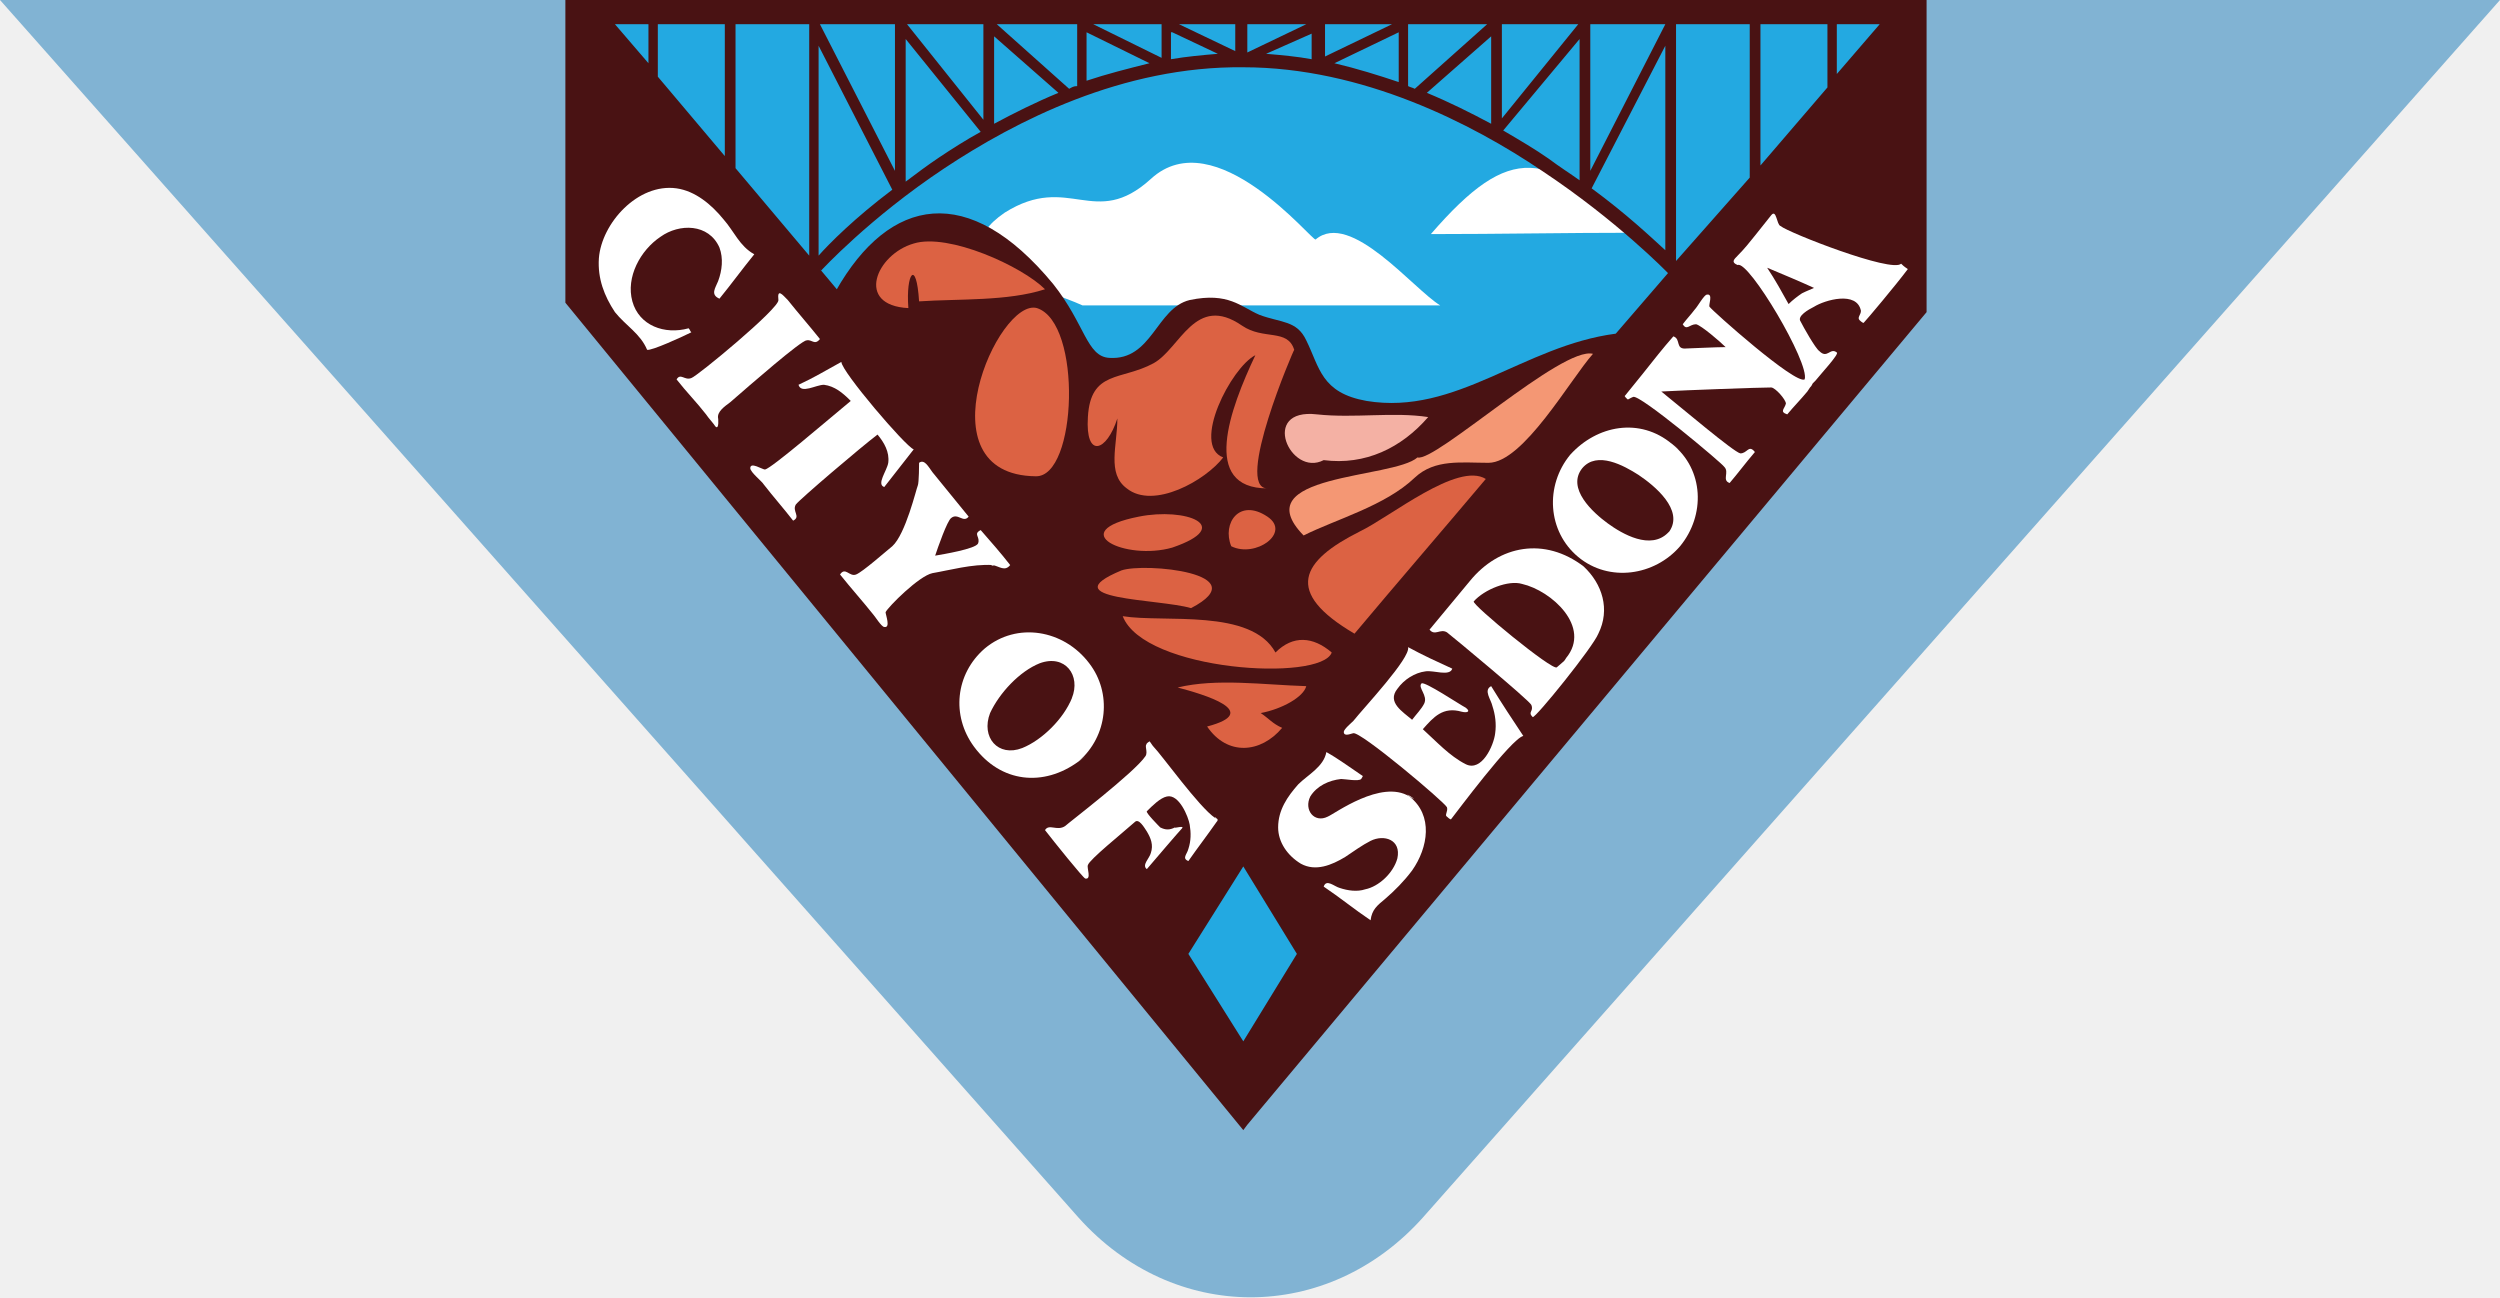
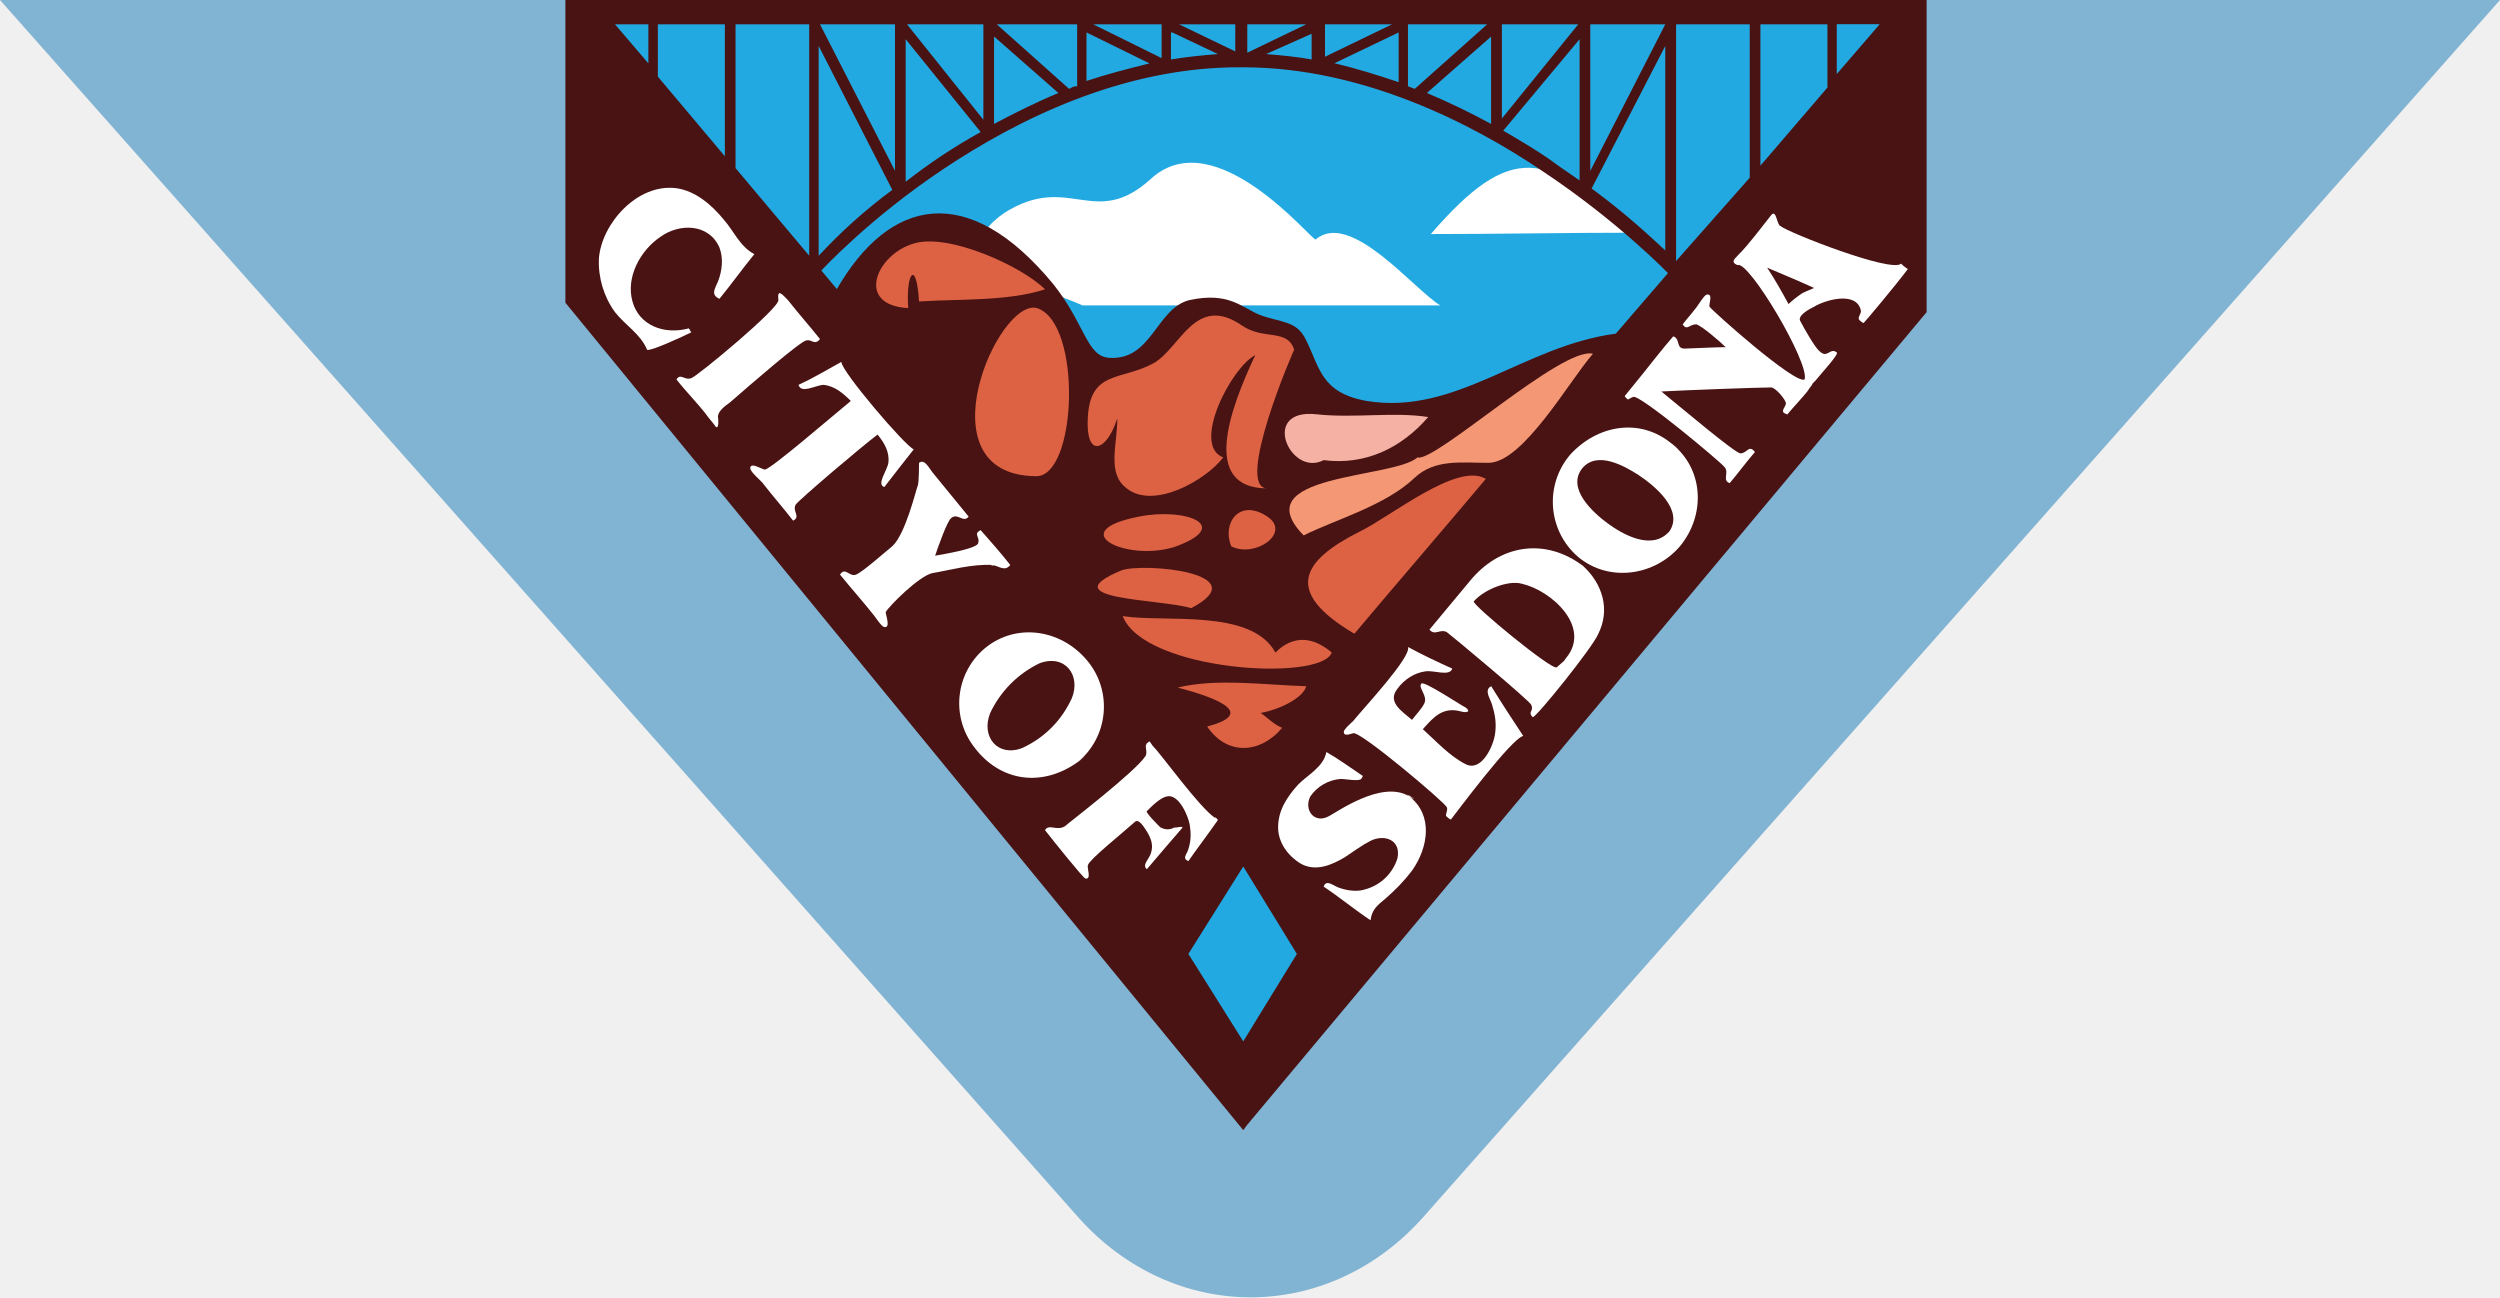
- <svg xmlns="http://www.w3.org/2000/svg" width="185" height="96" viewBox="0 0 185 96" fill="none">
-   <path d="M185 0H0L79.81 90.101C86.849 97.966 98.25 97.966 105.289 90.101L185 0Z" fill="#81B3D3" />
-   <path d="M42.83 0.697L92.004 58.84L140.882 1.095L42.83 0.697Z" fill="#23A9E1" />
-   <path d="M120.954 17.224C115.898 17.224 110.94 17.323 105.884 17.323C111.833 10.454 114.51 11.151 120.954 17.224Z" fill="white" />
-   <path d="M80.107 22.6C88.931 22.6 97.755 22.6 106.578 22.6C104.595 21.405 99.936 15.531 97.358 17.721C97.16 17.921 89.922 8.861 85.163 13.241C80.999 17.025 79.116 12.744 74.357 15.73C69.102 19.314 77.529 21.405 80.107 22.6Z" fill="white" />
-   <path d="M92.302 0H41.838V22.401L92.004 83.63L92.302 83.231L142.567 23.098V0H92.302ZM54.429 1.792H59.882V18.916L54.429 12.445V1.792ZM53.636 11.549L48.679 5.675V1.792H53.636V11.549ZM72.771 8.861L67.12 1.792H72.771V8.861ZM66.227 12.644L60.675 1.792H66.227V12.644ZM60.576 3.385L66.029 14.038C63.253 16.129 61.369 18.02 60.576 18.916V3.385ZM67.02 2.887L72.572 9.757C71.482 10.354 70.391 11.051 69.499 11.648C68.607 12.246 67.814 12.843 67.02 13.441V2.887ZM73.564 2.688L78.323 6.87C76.637 7.566 75.051 8.363 73.564 9.159V2.688ZM79.116 6.571L73.762 1.792H79.711V6.372C79.413 6.372 79.314 6.471 79.116 6.571ZM98.052 1.792H103.009L98.052 4.181V1.792ZM92.302 1.792H96.664L92.302 3.883V1.792ZM91.409 3.783L87.245 1.792H91.409V3.783ZM85.957 4.281L80.9 1.792H85.957V4.281ZM80.405 2.389L85.064 4.679C83.478 5.078 81.892 5.476 80.405 5.974V2.389ZM86.75 2.389L90.121 3.982C88.931 4.082 87.84 4.181 86.651 4.381V2.389H86.75ZM97.061 2.489V4.381C95.97 4.181 94.879 4.082 93.69 3.982L97.061 2.489ZM103.505 2.389V6.073C102.018 5.575 100.431 5.078 98.746 4.679L103.505 2.389ZM104.199 1.792H110.048L104.695 6.571C104.496 6.471 104.397 6.471 104.199 6.372V1.792ZM117.682 1.792H123.234L117.682 12.644V1.792ZM111.139 1.792H116.79L111.139 8.761V1.792ZM110.346 2.688V9.159C108.858 8.363 107.272 7.566 105.587 6.87L110.346 2.688ZM116.889 2.887V13.341C116.195 12.843 115.402 12.345 114.609 11.748C113.617 11.051 112.428 10.354 111.238 9.657L116.889 2.887ZM123.234 3.385V18.518C122.144 17.522 120.359 15.83 117.781 13.938L123.234 3.385ZM124.027 19.314V1.792H129.48V13.142L124.027 19.314C124.027 19.414 124.126 19.414 124.027 19.314ZM130.273 1.792H135.23V6.471L130.273 12.246V1.792ZM47.985 1.792V4.679L45.506 1.792H47.985ZM60.675 19.912L60.774 20.011C60.774 20.011 64.344 16.129 69.895 12.445C75.15 8.96 83.081 4.878 92.004 4.978C100.828 4.978 108.958 9.159 114.113 12.644C119.665 16.328 123.333 20.111 123.432 20.21L119.566 24.691C112.725 25.587 107.768 30.764 101.125 29.669C97.754 29.071 97.655 27.18 96.664 25.189C95.97 23.695 94.78 23.894 93.194 23.297C91.806 22.7 90.914 21.604 88.039 22.202C85.56 22.799 85.263 26.682 82.09 26.483C80.405 26.383 80.305 23.994 77.926 21.007C71.68 13.441 65.831 14.536 61.865 21.505L91.905 57.247L60.675 19.912ZM135.924 5.476V1.792H139.097L135.924 5.476Z" fill="#491213" />
-   <path d="M87.939 70.588L92.004 64.116L95.97 70.588L92.004 77.059L87.939 70.588Z" fill="#23A9E1" />
-   <path d="M64.938 32.158C65.434 32.755 65.831 33.452 65.731 34.248C65.632 34.846 64.839 35.841 65.434 36.04C66.128 35.144 66.921 34.149 67.615 33.253C67.02 33.054 62.261 27.478 62.261 26.781C61.171 27.379 60.179 27.976 59.089 28.474C59.287 29.171 60.378 28.474 60.973 28.474C61.766 28.573 62.361 29.071 62.956 29.669C61.27 31.062 57.106 34.647 56.61 34.746C56.412 34.746 55.52 34.149 55.52 34.647C55.52 34.945 56.412 35.642 56.511 35.841C57.205 36.737 57.998 37.633 58.692 38.529C59.287 38.231 58.593 37.833 58.891 37.335C59.188 36.937 63.749 33.054 64.938 32.158Z" fill="white" />
-   <path d="M59.684 25.189C60.08 25.089 60.279 25.587 60.675 25.089C59.882 24.093 59.089 23.197 58.296 22.202C57.899 21.803 57.503 21.306 57.602 22.202C57.701 22.799 51.554 27.877 51.157 27.976C50.662 28.175 50.364 27.578 50.067 28.076C50.761 28.972 51.554 29.768 52.248 30.664C52.446 30.963 52.744 31.262 52.942 31.56C53.239 31.859 53.14 30.863 53.14 30.963C53.041 30.465 53.636 30.067 54.033 29.768C55.52 28.474 59.287 25.189 59.684 25.189Z" fill="white" />
-   <path d="M50.959 24.293C49.175 24.79 47.291 24.093 46.795 22.301C46.3 20.509 47.39 18.518 48.877 17.522C50.265 16.527 52.446 16.527 53.239 18.319C53.537 19.115 53.438 20.011 53.14 20.808C52.942 21.306 52.545 21.803 53.239 22.102C54.132 21.007 54.925 19.912 55.817 18.817C54.727 18.219 54.33 17.124 53.537 16.228C52.645 15.133 51.455 14.137 50.067 13.938C47.192 13.54 44.515 16.527 44.317 19.115C44.218 20.609 44.713 21.903 45.506 23.098C46.3 24.093 47.39 24.691 47.886 25.885C48.183 25.985 50.563 24.89 51.157 24.591C51.058 24.492 51.058 24.392 50.959 24.293C50.959 24.293 50.265 24.492 50.959 24.293Z" fill="white" />
-   <path d="M89.922 60.532C88.733 59.736 85.957 55.853 85.362 55.255C85.263 55.156 85.163 54.957 85.064 54.857C85.064 54.857 84.767 55.056 84.866 55.056C84.668 55.156 84.965 55.654 84.767 55.952C83.974 57.147 79.017 60.93 78.818 61.129C78.224 61.528 77.629 60.93 77.331 61.428C78.025 62.324 80.107 64.913 80.305 65.012C80.801 65.112 80.405 64.216 80.504 64.017C80.603 63.618 83.081 61.627 83.974 60.831C84.271 60.532 84.668 61.229 84.866 61.528C85.163 62.025 85.362 62.523 85.163 63.121C85.064 63.519 84.469 64.017 84.866 64.315C85.461 63.618 87.245 61.528 87.444 61.328C87.741 61.03 86.849 61.328 86.948 61.229C86.551 61.428 86.254 61.428 85.857 61.229C85.758 61.129 84.767 60.134 84.866 60.034C85.263 59.636 85.857 59.039 86.353 58.939C87.245 58.74 87.939 60.432 88.039 61.03C88.138 61.627 88.138 62.224 87.939 62.822C87.84 63.22 87.444 63.519 87.939 63.718C88.633 62.722 89.327 61.826 90.021 60.831C90.22 60.632 90.021 60.532 89.922 60.532C90.121 60.532 89.823 60.432 89.922 60.532Z" fill="white" />
-   <path d="M79.81 56.35C81.991 54.459 82.288 51.273 80.603 49.083C78.719 46.594 75.249 45.996 72.87 47.988C70.689 49.879 70.391 52.965 72.077 55.255C74.059 57.944 77.232 58.242 79.81 56.35C79.711 56.45 80.999 55.455 79.81 56.35ZM79.314 51.671C78.719 53.165 77.133 54.758 75.646 55.355C73.861 56.052 72.572 54.559 73.266 52.766C73.96 51.273 75.448 49.68 76.935 49.083C78.818 48.386 80.008 49.979 79.314 51.671C79.413 51.472 78.918 52.567 79.314 51.671Z" fill="white" />
-   <path d="M73.465 41.815C73.96 41.914 74.357 42.313 74.754 41.815C74.059 40.919 73.266 40.023 72.572 39.226C71.978 39.525 72.572 39.724 72.374 40.222C72.176 40.62 69.796 41.018 69.201 41.118C69.4 40.521 70.094 38.529 70.391 38.33C70.887 37.932 71.284 38.729 71.68 38.231C70.788 37.136 69.895 36.041 69.003 34.945C68.706 34.547 68.408 33.95 68.012 34.248C68.012 34.248 68.012 35.742 67.913 35.941C67.814 36.14 67.02 39.525 66.029 40.421C65.533 40.819 63.848 42.313 63.352 42.512C62.856 42.711 62.559 41.914 62.162 42.512C62.956 43.507 63.848 44.503 64.641 45.499C64.74 45.598 65.236 46.395 65.434 46.395C65.93 46.494 65.533 45.499 65.533 45.3C65.731 44.901 68.012 42.611 69.003 42.412C70.193 42.213 71.978 41.715 73.465 41.815C73.068 41.815 73.762 41.914 73.465 41.815Z" fill="white" />
-   <path d="M67.219 22.799C63.253 22.6 64.839 18.817 67.615 18.02C70.193 17.224 75.646 19.713 77.331 21.405C74.555 22.301 70.986 22.102 68.012 22.301C67.814 19.115 67.02 20.21 67.219 22.799Z" fill="#DC6243" />
-   <path d="M76.637 35.244C68.111 35.144 73.861 22.003 76.736 22.799C80.107 23.894 79.711 35.343 76.637 35.244Z" fill="#DC6243" />
-   <path d="M82.685 30.963C81.892 33.452 80.305 33.95 80.504 30.863C80.702 27.379 82.982 28.175 85.362 26.881C87.344 25.786 88.435 21.704 91.905 24.093C93.491 25.189 95.276 24.293 95.772 25.885C95.772 25.786 91.31 36.14 93.789 36.14C88.832 36.14 91.013 30.266 92.897 26.284C91.112 27.18 88.138 32.954 90.517 33.85C89.228 35.543 85.362 37.733 83.379 36.14C81.892 35.045 82.685 32.954 82.685 30.963Z" fill="#DC6243" />
-   <path d="M86.75 40.521C83.28 41.516 78.719 39.326 84.271 38.231C87.741 37.534 91.409 38.928 86.75 40.521C86.65 40.521 86.849 40.521 86.75 40.521Z" fill="#DC6243" />
-   <path d="M91.112 40.421C90.418 38.728 91.707 36.837 93.789 38.231C95.573 39.425 92.897 41.317 91.112 40.421Z" fill="#DC6243" />
-   <path d="M88.138 45.001C85.758 44.304 77.728 44.403 82.982 42.213C84.668 41.616 93.095 42.412 88.138 45.001Z" fill="#DC6243" />
-   <path d="M98.548 48.286C97.16 47.092 95.672 46.992 94.384 48.286C92.599 45.001 86.155 46.096 83.081 45.598C84.668 49.68 97.754 50.477 98.548 48.286Z" fill="#DC6243" />
-   <path d="M96.664 50.775C93.491 50.676 90.021 50.178 87.146 50.875C89.03 51.373 93.491 52.667 89.327 53.762C90.815 55.952 93.293 55.753 94.879 53.861C94.185 53.563 93.888 53.165 93.293 52.766C94.879 52.468 96.466 51.572 96.664 50.775Z" fill="#DC6243" />
-   <path d="M100.233 46.892C94.978 43.806 96.267 41.516 100.63 39.326C102.91 38.231 107.867 34.149 109.949 35.443C106.677 39.326 103.406 43.109 100.233 46.892Z" fill="#DC6243" />
-   <path d="M96.466 39.625C92.004 35.045 103.108 35.443 104.893 33.85C106.182 34.248 115.6 25.587 117.88 26.184C116.195 28.076 112.725 34.248 110.147 34.248C108.165 34.248 106.182 33.95 104.695 35.343C102.513 37.434 98.845 38.43 96.466 39.625Z" fill="#F49774" />
-   <path d="M97.953 34.049C95.474 35.343 93.194 30.166 97.457 30.664C100.233 30.963 103.108 30.465 105.686 30.863C103.703 33.153 101.026 34.447 97.953 34.049Z" fill="#F4B1A4" />
-   <path d="M110.445 52.269C110.643 52.866 110.742 53.563 110.643 54.26C110.544 55.156 109.652 57.147 108.462 56.55C107.272 55.952 106.281 54.857 105.289 53.961C106.082 53.065 106.776 52.269 108.164 52.667C108.561 52.766 108.858 52.667 108.462 52.368C108.065 52.169 105.388 50.377 105.19 50.576C104.893 50.875 105.686 51.472 105.388 52.069C105.19 52.468 104.794 52.866 104.496 53.264C103.802 52.667 102.613 51.97 103.406 50.974C103.901 50.277 104.694 49.78 105.488 49.68C106.082 49.581 107.272 50.078 107.47 49.481C106.38 48.983 105.289 48.485 104.199 47.888C104.397 48.684 100.927 52.368 100.134 53.364C100.035 53.463 99.44 53.961 99.44 54.16C99.44 54.559 100.035 54.26 100.134 54.26C100.63 54.061 106.876 59.337 107.074 59.736C107.173 60.034 106.876 60.333 107.074 60.432C107.074 60.432 107.272 60.632 107.371 60.632C107.768 60.134 111.833 54.658 112.725 54.459C111.932 53.264 111.139 52.069 110.346 50.775C109.751 51.074 110.346 51.771 110.445 52.269Z" fill="white" />
-   <path d="M104.298 58.939C102.216 57.645 98.746 60.233 98.25 60.432C97.259 60.93 96.466 59.935 96.961 58.939C97.457 58.143 98.349 57.744 99.242 57.645C99.539 57.645 100.531 57.844 100.729 57.645C100.828 57.446 100.927 57.446 100.729 57.346C99.837 56.749 99.043 56.151 98.151 55.654C97.953 56.749 96.763 57.346 96.069 58.043C95.276 58.939 94.582 59.935 94.582 61.229C94.582 62.324 95.276 63.32 96.267 63.917C97.358 64.514 98.548 64.017 99.539 63.419C100.134 63.021 100.828 62.523 101.423 62.224C102.414 61.727 103.703 62.125 103.406 63.519C103.108 64.614 102.018 65.609 101.026 65.809C100.431 66.008 99.737 65.908 99.142 65.709C98.746 65.609 98.151 65.012 97.953 65.609C99.142 66.406 100.233 67.302 101.423 68.099C101.522 67.302 101.919 67.003 102.513 66.506C103.207 65.908 103.901 65.211 104.496 64.415C105.686 62.722 106.082 60.333 104.298 58.939Z" fill="white" />
-   <path d="M104.298 58.939C105.289 59.536 103.703 58.441 104.298 58.939V58.939Z" fill="white" />
-   <path d="M140.683 19.514C139.989 20.21 132.355 17.224 131.76 16.726C131.463 16.626 131.463 15.432 131.066 15.93C130.67 16.427 130.273 16.925 129.877 17.423C129.48 17.921 129.084 18.419 128.588 18.916C128.29 19.215 128.092 19.414 128.588 19.613C129.381 19.215 133.942 26.881 133.545 28.076C132.851 28.474 126.704 22.998 126.506 22.7C126.407 22.6 126.803 21.704 126.308 21.803C126.109 21.803 125.614 22.7 125.415 22.899C125.118 23.297 124.82 23.596 124.523 23.994C124.82 24.492 125.019 23.994 125.514 23.994C125.911 24.093 127.299 25.288 127.696 25.686C127.002 25.686 125.019 25.786 124.82 25.786C123.928 25.885 124.424 25.089 123.829 24.89C123.036 25.786 122.342 26.682 121.549 27.677C121.152 28.175 120.656 28.773 120.26 29.27C120.161 29.37 120.26 29.27 120.26 29.37C120.557 29.669 120.359 29.569 120.855 29.37C121.35 29.171 127.398 34.248 127.596 34.547C127.993 34.945 127.398 35.543 127.993 35.742C128.588 35.045 129.183 34.248 129.778 33.551C129.877 33.452 129.877 33.452 129.778 33.352C129.381 32.954 129.282 33.551 128.786 33.551C128.29 33.452 124.424 30.166 122.937 28.972C124.721 28.872 130.174 28.673 131.066 28.673C131.364 28.673 132.157 29.569 132.157 29.868C132.058 30.266 131.661 30.465 132.256 30.664C132.752 30.067 133.248 29.569 133.743 28.972L133.942 28.673C134.041 28.573 134.041 28.573 134.14 28.374L134.338 28.175C134.735 27.677 136.123 26.184 135.924 26.084C135.429 25.686 135.23 26.582 134.636 25.985C134.338 25.786 133.446 24.193 133.248 23.795C132.95 23.396 133.842 22.899 134.239 22.7C135.032 22.202 137.412 21.505 137.709 22.998C137.709 23.297 137.412 23.496 137.61 23.695C137.61 23.695 137.808 23.894 137.907 23.894C138.106 23.695 140.287 21.107 141.179 19.912C140.882 19.713 140.782 19.613 140.683 19.514ZM133.347 21.704C133.446 21.704 133.545 21.604 133.347 21.704C133.049 21.903 132.653 22.202 132.355 22.5C131.86 21.604 131.364 20.708 130.769 19.812C131.959 20.31 133.148 20.808 134.239 21.306C134.041 21.405 133.743 21.505 133.347 21.704Z" fill="white" />
-   <path d="M123.73 32.855C121.35 30.863 118.178 31.461 116.195 33.651C114.311 35.941 114.51 39.326 116.79 41.218C119.07 43.109 122.441 42.611 124.325 40.421C126.208 38.131 126.109 34.746 123.73 32.855ZM123.432 39.425C123.432 39.425 123.432 39.525 123.432 39.425C122.144 40.72 120.062 39.525 118.971 38.728C117.88 37.932 115.898 36.14 117.087 34.647C118.178 33.352 120.161 34.447 121.251 35.144C122.441 35.941 124.622 37.733 123.532 39.326C123.631 39.226 123.631 39.226 123.432 39.425Z" fill="white" />
-   <path d="M123.73 32.855C124.92 33.85 123.432 32.655 123.73 32.855V32.855Z" fill="white" />
-   <path d="M123.432 39.525C123.432 39.425 123.432 39.425 123.432 39.525C123.532 39.425 123.532 39.425 123.532 39.425C123.432 39.425 123.432 39.525 123.432 39.525Z" fill="white" />
-   <path d="M117.186 41.914C117.286 42.014 117.484 42.213 117.186 41.914C114.311 39.724 110.941 40.322 108.759 43.01C107.768 44.204 106.777 45.399 105.785 46.594C106.182 47.092 106.578 46.494 107.074 46.793C107.471 47.092 113.221 51.87 113.32 52.169C113.518 52.667 113.023 52.667 113.419 53.065C113.617 53.165 117.88 47.888 118.277 46.892C119.169 45.1 118.574 43.209 117.186 41.914ZM115.898 48.684C115.699 48.983 115.898 48.784 115.204 49.381C114.906 49.68 108.859 44.702 109.057 44.503C109.85 43.607 111.635 42.91 112.626 43.209C114.807 43.706 117.781 46.395 115.898 48.684Z" fill="white" />
+ <svg xmlns="http://www.w3.org/2000/svg" width="185" height="96" fill="none">
+   <path d="M185 0H0l79.81 90.1c7.04 7.87 18.44 7.87 25.48 0L185 0Z" fill="#81B3D3" />
+   <path d="M42.83.7 92 58.84 140.88 1.1 42.83.7Z" fill="#23A9E1" />
+   <path d="M120.95 17.22c-5.05 0-10.01.1-15.07.1 5.95-6.87 8.63-6.17 15.07-.1ZM80.1 22.6h26.48c-1.98-1.2-6.64-7.07-9.22-4.88-.2.2-7.44-8.86-12.2-4.48-4.16 3.78-6.04-.5-10.8 2.49-5.26 3.58 3.17 5.68 5.75 6.87Z" fill="#fff" />
+   <path d="M92.3 0H41.84v22.4L92 83.63l.3-.4 50.27-60.13V0H92.3ZM54.43 1.8h5.45v17.12l-5.45-6.48V1.8Zm-.8 9.75-4.95-5.88V1.8h4.96v9.76Zm19.14-2.69L67.12 1.8h5.65v7.07Zm-6.54 3.78L60.68 1.8h5.55v10.85ZM60.58 3.4l5.45 10.65a39.17 39.17 0 0 0-5.45 4.88V3.39Zm6.44-.5 5.55 6.87a41.79 41.79 0 0 0-5.55 3.68V2.89Zm6.54-.2 4.76 4.18c-1.68.7-3.27 1.5-4.76 2.29V2.69Zm5.56 3.88L73.76 1.8h5.95v4.58c-.3 0-.4.1-.6.2ZM98.05 1.8h4.96l-4.96 2.4v-2.4Zm-5.75 0h4.36L92.3 3.9v-2.1Zm-.9 2-4.15-2h4.16v2Zm-5.44.5-5.06-2.5h5.06v2.5Zm-5.56-1.9 4.66 2.29c-1.58.4-3.17.8-4.66 1.3v-3.6Zm6.35 0 3.37 1.6c-1.19.1-2.28.2-3.47.4v-2h.1Zm10.31.1v1.9c-1.09-.2-2.18-.3-3.37-.4l3.37-1.5Zm6.44-.1v3.68c-1.48-.5-3.07-1-4.75-1.4l4.75-2.28Zm.7-.6h5.85l-5.36 4.78c-.2-.1-.3-.1-.5-.2V1.8Zm13.48 0h5.55l-5.55 10.85V1.8Zm-6.54 0h5.65l-5.65 6.97V1.8Zm-.8.9v6.47a53.1 53.1 0 0 0-4.75-2.29l4.76-4.18Zm6.55.2v10.45c-.7-.5-1.49-1-2.28-1.6-1-.69-2.18-1.39-3.37-2.08l5.65-6.77Zm6.34.5v15.13c-1.09-1-2.87-2.69-5.45-4.58l5.45-10.55Zm.8 15.92V1.8h5.45v11.35l-5.45 6.17c0 .1.1.1 0 0Zm6.24-17.52h4.96v4.68l-4.96 5.78V1.79Zm-82.29 0v2.89l-2.47-2.89h2.48Zm12.7 18.12.1.1s3.56-3.88 9.12-7.57C75.15 8.96 83.08 4.88 92 4.98c8.83 0 16.96 4.18 22.11 7.66 5.56 3.69 9.22 7.47 9.32 7.57l-3.86 4.48c-6.84.9-11.8 6.07-18.44 4.98-3.38-.6-3.47-2.49-4.47-4.48-.69-1.5-1.88-1.3-3.47-1.9-1.38-.59-2.28-1.69-5.15-1.09-2.48.6-2.78 4.48-5.95 4.28-1.69-.1-1.78-2.49-4.16-5.47-6.25-7.57-12.1-6.47-16.07.5l30.05 35.74L60.68 19.9Zm75.24-14.43V1.79h3.18l-3.18 3.69Z" fill="#491213" />
+   <path d="M87.94 70.59 92 64.12l3.97 6.47L92 77.06l-4.06-6.47Z" fill="#23A9E1" />
+   <path d="M64.94 32.16c.5.6.9 1.3.8 2.09-.1.6-.9 1.6-.3 1.79.69-.9 1.48-1.9 2.18-2.79-.6-.2-5.36-5.77-5.36-6.47-1.09.6-2.08 1.2-3.17 1.7.2.7 1.29 0 1.88 0 .8.1 1.4.6 1.99 1.19-1.69 1.4-5.85 4.98-6.35 5.08-.2 0-1.09-.6-1.09-.1 0 .3.9 1 1 1.2.69.89 1.48 1.78 2.17 2.68.6-.3-.1-.7.2-1.2.3-.4 4.86-4.28 6.05-5.17ZM59.68 25.19c.4-.1.6.4 1-.1-.8-1-1.6-1.9-2.38-2.89-.4-.4-.8-.9-.7 0 .1.6-6.05 5.68-6.44 5.78-.5.2-.8-.4-1.1.1.7.9 1.5 1.69 2.19 2.58.2.3.5.6.7.9.29.3.19-.7.19-.6-.1-.5.5-.9.9-1.2 1.48-1.29 5.25-4.57 5.64-4.57ZM50.96 24.3c-1.79.49-3.67-.2-4.16-2-.5-1.8.59-3.78 2.08-4.78 1.39-1 3.57-1 4.36.8.3.8.2 1.7-.1 2.49-.2.5-.6 1 .1 1.3.9-1.1 1.68-2.2 2.58-3.3-1.1-.6-1.49-1.69-2.28-2.58-.9-1.1-2.09-2.1-3.47-2.3-2.88-.39-5.55 2.6-5.75 5.19a6.3 6.3 0 0 0 1.19 3.98c.79 1 1.88 1.6 2.38 2.79.3.1 2.67-1 3.27-1.3-.1-.1-.1-.2-.2-.3 0 0-.7.2 0 0ZM89.92 60.53c-1.19-.8-3.96-4.68-4.56-5.27-.1-.1-.2-.3-.3-.4 0 0-.3.2-.2.2-.2.1.1.6-.1.9-.79 1.19-5.74 4.97-5.94 5.17-.6.4-1.2-.2-1.49.3.7.9 2.78 3.48 2.98 3.58.5.1.1-.8.2-1 .1-.4 2.57-2.38 3.46-3.18.3-.3.7.4.9.7.3.5.5 1 .3 1.6-.1.39-.7.89-.3 1.19.6-.7 2.38-2.8 2.57-3 .3-.29-.6 0-.5-.1-.39.2-.69.2-1.08 0-.1-.1-1.1-1.09-1-1.19.4-.4 1-1 1.5-1.1.89-.19 1.58 1.5 1.68 2.1.1.6.1 1.2-.1 1.8-.1.39-.5.69 0 .89.7-1 1.39-1.9 2.08-2.89.2-.2 0-.3-.1-.3.2 0-.1-.1 0 0ZM79.81 56.35a5.32 5.32 0 0 0 .8-7.27c-1.9-2.49-5.36-3.08-7.74-1.1a5.31 5.31 0 0 0-.8 7.28c1.99 2.68 5.16 2.98 7.74 1.09-.1.1 1.19-.9 0 0Zm-.5-4.68a7.36 7.36 0 0 1-3.66 3.68c-1.79.7-3.08-.8-2.38-2.58a7.77 7.77 0 0 1 3.66-3.69c1.89-.7 3.08.9 2.38 2.6.1-.2-.4.89 0 0ZM73.46 41.81c.5.1.9.5 1.3 0-.7-.9-1.5-1.79-2.19-2.58-.6.3 0 .5-.2 1-.2.39-2.57.79-3.17.89.2-.6.9-2.6 1.2-2.79.49-.4.88.4 1.28-.1L69 34.95c-.3-.4-.6-1-.99-.7 0 0 0 1.5-.1 1.7-.1.19-.89 3.57-1.88 4.47-.5.4-2.18 1.9-2.68 2.1-.5.2-.8-.6-1.19 0 .8.99 1.69 1.98 2.48 2.98.1.1.6.9.8.9.49.1.1-.9.1-1.1.2-.4 2.47-2.69 3.46-2.89 1.2-.2 2.98-.7 4.46-.6-.4 0 .3.1 0 0Z" fill="#fff" />
+   <path d="M67.22 22.8c-3.97-.2-2.38-3.98.4-4.78 2.57-.8 8.03 1.7 9.71 3.39-2.77.9-6.34.7-9.32.9-.2-3.2-.99-2.1-.8.49ZM76.64 35.24c-8.53-.1-2.78-13.24.1-12.44 3.37 1.1 2.97 12.54-.1 12.44ZM82.68 30.96c-.79 2.5-2.37 2.99-2.18-.1.2-3.48 2.48-2.68 4.86-3.98 1.98-1.1 3.08-5.18 6.55-2.79 1.58 1.1 3.37.2 3.86 1.8 0-.1-4.46 10.25-1.98 10.25-4.96 0-2.78-5.87-.9-9.86-1.78.9-4.75 6.67-2.37 7.57-1.3 1.7-5.16 3.88-7.14 2.29-1.49-1.1-.7-3.19-.7-5.18ZM86.75 40.52c-3.47 1-8.03-1.2-2.48-2.29 3.47-.7 7.14.7 2.48 2.3-.1 0 .1 0 0 0ZM91.11 40.42c-.7-1.7.6-3.58 2.68-2.19 1.78 1.2-.9 3.09-2.68 2.2ZM88.14 45c-2.38-.7-10.41-.6-5.16-2.79 1.69-.6 10.11.2 5.16 2.8ZM98.55 48.29c-1.39-1.2-2.88-1.3-4.17 0-1.78-3.29-8.23-2.2-11.3-2.7 1.59 4.09 14.67 4.89 15.47 2.7ZM96.66 50.78c-3.17-.1-6.64-.6-9.51.1 1.88.5 6.34 1.79 2.18 2.88 1.48 2.2 3.96 2 5.55.1-.7-.3-1-.7-1.59-1.1 1.59-.3 3.18-1.19 3.37-1.98ZM100.23 46.9c-5.25-3.1-3.96-5.38.4-7.57 2.28-1.1 7.24-5.18 9.32-3.89-3.27 3.89-6.54 7.67-9.72 11.45Z" fill="#DC6243" />
+   <path d="M96.47 39.62c-4.47-4.58 6.64-4.18 8.42-5.77 1.3.4 10.71-8.26 12.99-7.67-1.69 1.9-5.16 8.07-7.73 8.07-1.98 0-3.97-.3-5.46 1.1-2.18 2.08-5.84 3.08-8.22 4.27Z" fill="#F49774" />
+   <path d="M97.95 34.05c-2.48 1.3-4.76-3.88-.5-3.39 2.78.3 5.66-.2 8.24.2-1.99 2.3-4.66 3.59-7.74 3.19Z" fill="#F4B1A4" />
+   <path d="M110.44 52.27c.2.6.3 1.3.2 1.99-.1.9-.99 2.89-2.18 2.29-1.19-.6-2.18-1.7-3.17-2.59.8-.9 1.49-1.7 2.87-1.3.4.1.7 0 .3-.3-.4-.2-3.07-1.98-3.27-1.78-.3.3.5.9.2 1.49-.2.4-.6.8-.9 1.2-.69-.6-1.88-1.3-1.08-2.3.5-.7 1.28-1.19 2.08-1.29.6-.1 1.78.4 1.98-.2-1.09-.5-2.18-1-3.27-1.6.2.8-3.27 4.49-4.07 5.48-.1.1-.69.6-.69.8 0 .4.6.1.7.1.49-.2 6.74 5.08 6.93 5.48.1.3-.2.6 0 .7 0 0 .2.2.3.2.4-.5 4.46-5.98 5.35-6.18-.79-1.2-1.58-2.4-2.37-3.68-.6.3 0 1 .1 1.49ZM104.3 58.94c-2.08-1.3-5.55 1.3-6.05 1.5-1 .49-1.78-.5-1.29-1.5a3 3 0 0 1 2.28-1.3c.3 0 1.3.2 1.49 0 .1-.2.2-.2 0-.3-.9-.6-1.69-1.19-2.58-1.69-.2 1.1-1.39 1.7-2.08 2.4-.8.89-1.49 1.88-1.49 3.18 0 1.1.7 2.09 1.69 2.69 1.09.6 2.28.1 3.27-.5.6-.4 1.29-.9 1.88-1.2 1-.5 2.28-.1 1.99 1.3a3.44 3.44 0 0 1-2.38 2.29c-.6.2-1.3.1-1.89-.1-.4-.1-.99-.7-1.19-.1 1.2.8 2.28 1.7 3.47 2.49.1-.8.5-1.1 1.1-1.6.69-.6 1.38-1.29 1.98-2.09 1.19-1.69 1.58-4.08-.2-5.47ZM104.3 58.94c.99.6-.6-.5 0 0ZM140.68 19.51c-.7.7-8.33-2.29-8.92-2.78-.3-.1-.3-1.3-.7-.8l-1.18 1.5c-.4.5-.8.99-1.3 1.49-.29.3-.49.5 0 .7.8-.4 5.36 7.26 4.96 8.46-.69.4-6.84-5.08-7.03-5.38-.1-.1.3-1-.2-.9-.2 0-.7.9-.9 1.1-.3.4-.59.7-.89 1.1.3.5.5 0 1 0 .4.1 1.78 1.29 2.18 1.69-.7 0-2.68.1-2.88.1-.9.1-.4-.7-1-.9-.78.9-1.48 1.8-2.27 2.79l-1.29 1.59c-.1.1 0 0 0 .1.3.3.1.2.6 0 .49-.2 6.54 4.88 6.74 5.18.4.4-.2 1 .4 1.2.59-.7 1.18-1.5 1.78-2.2.1-.1.1-.1 0-.2-.4-.4-.5.2-1 .2-.49-.1-4.36-3.38-5.84-4.58 1.78-.1 7.23-.3 8.13-.3.3 0 1.09.9 1.09 1.2-.1.4-.5.6.1.8.5-.6.99-1.1 1.48-1.7l.2-.3c.1-.1.1-.1.2-.3l.2-.2c.4-.5 1.78-1.99 1.58-2.09-.5-.4-.69.5-1.28-.1-.3-.2-1.2-1.79-1.4-2.19-.29-.4.6-.9 1-1.09.8-.5 3.17-1.2 3.47.3 0 .3-.3.5-.1.7 0 0 .2.2.3.2.2-.2 2.38-2.8 3.27-3.99-.3-.2-.4-.3-.5-.4Zm-7.33 2.2c.1 0 .2-.1 0 0-.3.2-.7.5-1 .79-.49-.9-.99-1.8-1.58-2.69 1.19.5 2.38 1 3.47 1.5-.2.1-.5.2-.9.4ZM123.73 32.85c-2.38-1.99-5.55-1.39-7.54.8a5.38 5.38 0 0 0 .6 7.57c2.28 1.89 5.65 1.4 7.53-.8 1.89-2.29 1.79-5.67-.59-7.57Zm-.3 6.58s0 .1 0 0c-1.29 1.29-3.37.1-4.46-.7-1.09-.8-3.07-2.59-1.88-4.08 1.09-1.3 3.07-.2 4.16.5 1.2.8 3.37 2.58 2.28 4.18l-.1.1Z" fill="#fff" />
+   <path d="M123.73 32.85c1.19 1-.3-.2 0 0ZM123.43 39.53c0-.1 0-.1 0 0l.1-.1c-.1 0-.1.1-.1.1ZM117.19 41.91c.1.1.3.3 0 0-2.88-2.19-6.25-1.59-8.43 1.1l-2.98 3.58c.4.5.8-.1 1.3.2.4.3 6.14 5.08 6.24 5.38.2.5-.3.5.1.9.2.1 4.46-5.18 4.86-6.18.89-1.79.3-3.68-1.1-4.98Zm-1.3 6.77c-.2.3 0 .1-.69.7-.3.3-6.34-4.68-6.14-4.88.79-.9 2.58-1.59 3.57-1.3 2.18.5 5.15 3.2 3.27 5.48Z" fill="#fff" />
</svg>
